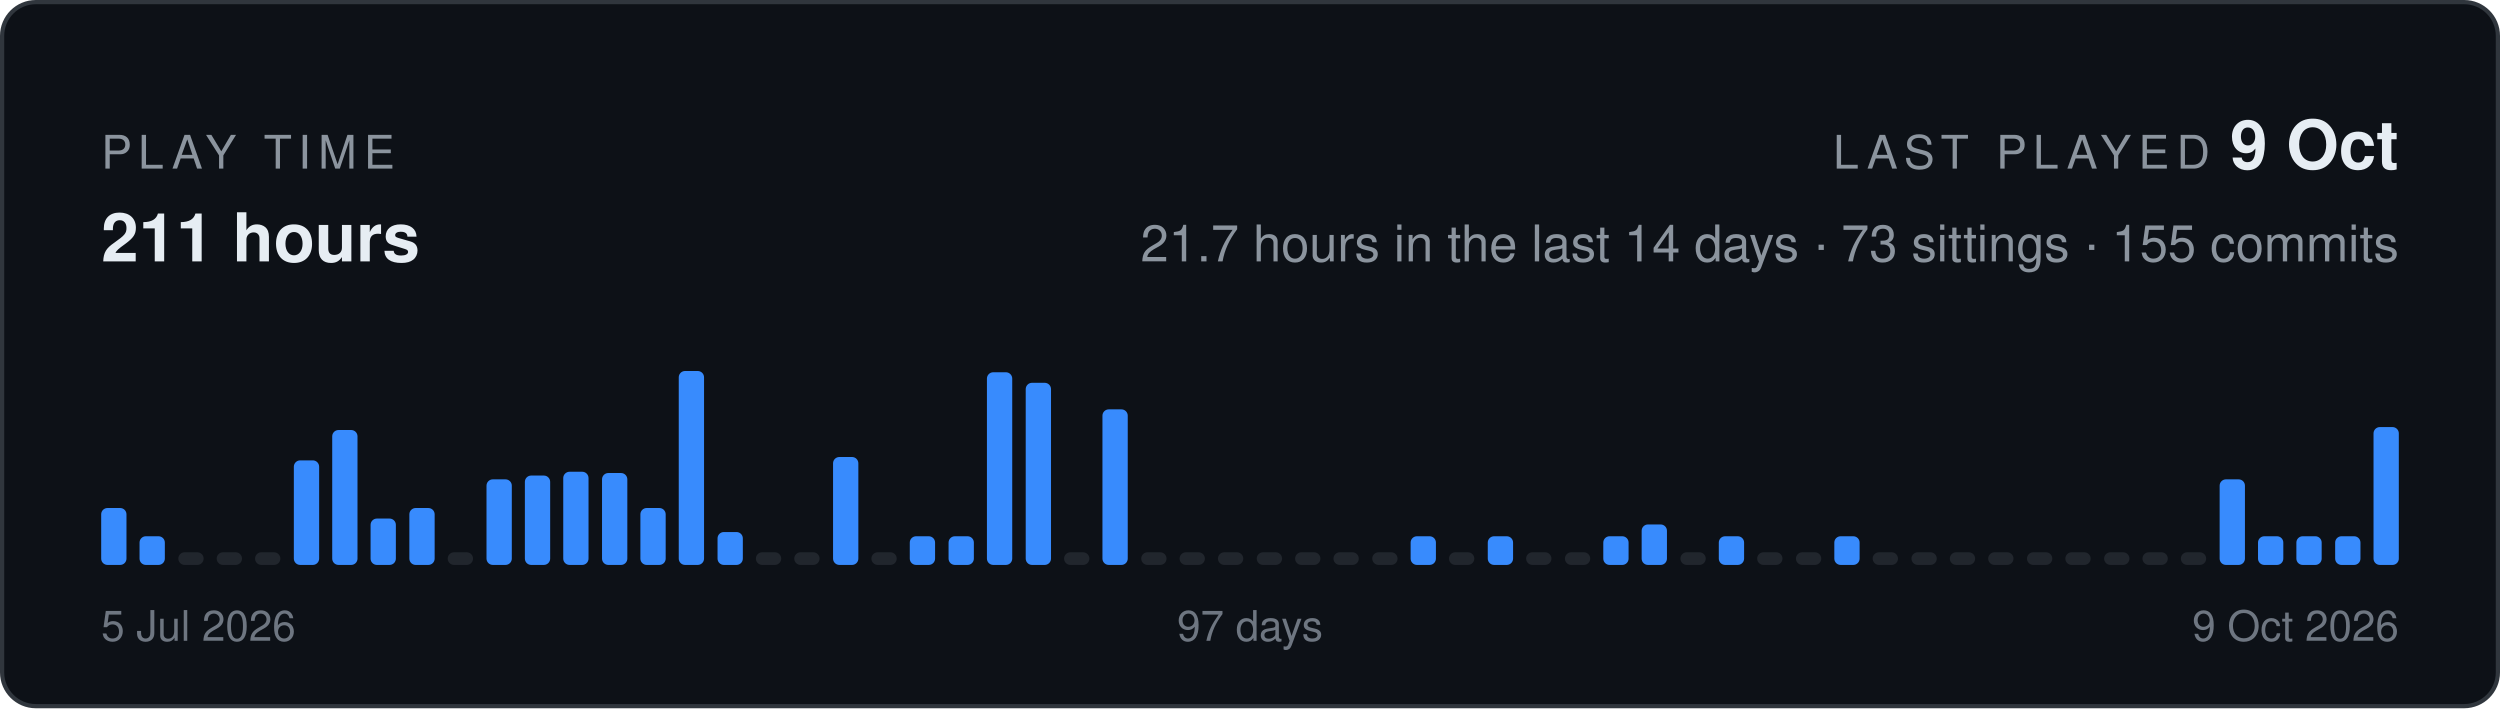
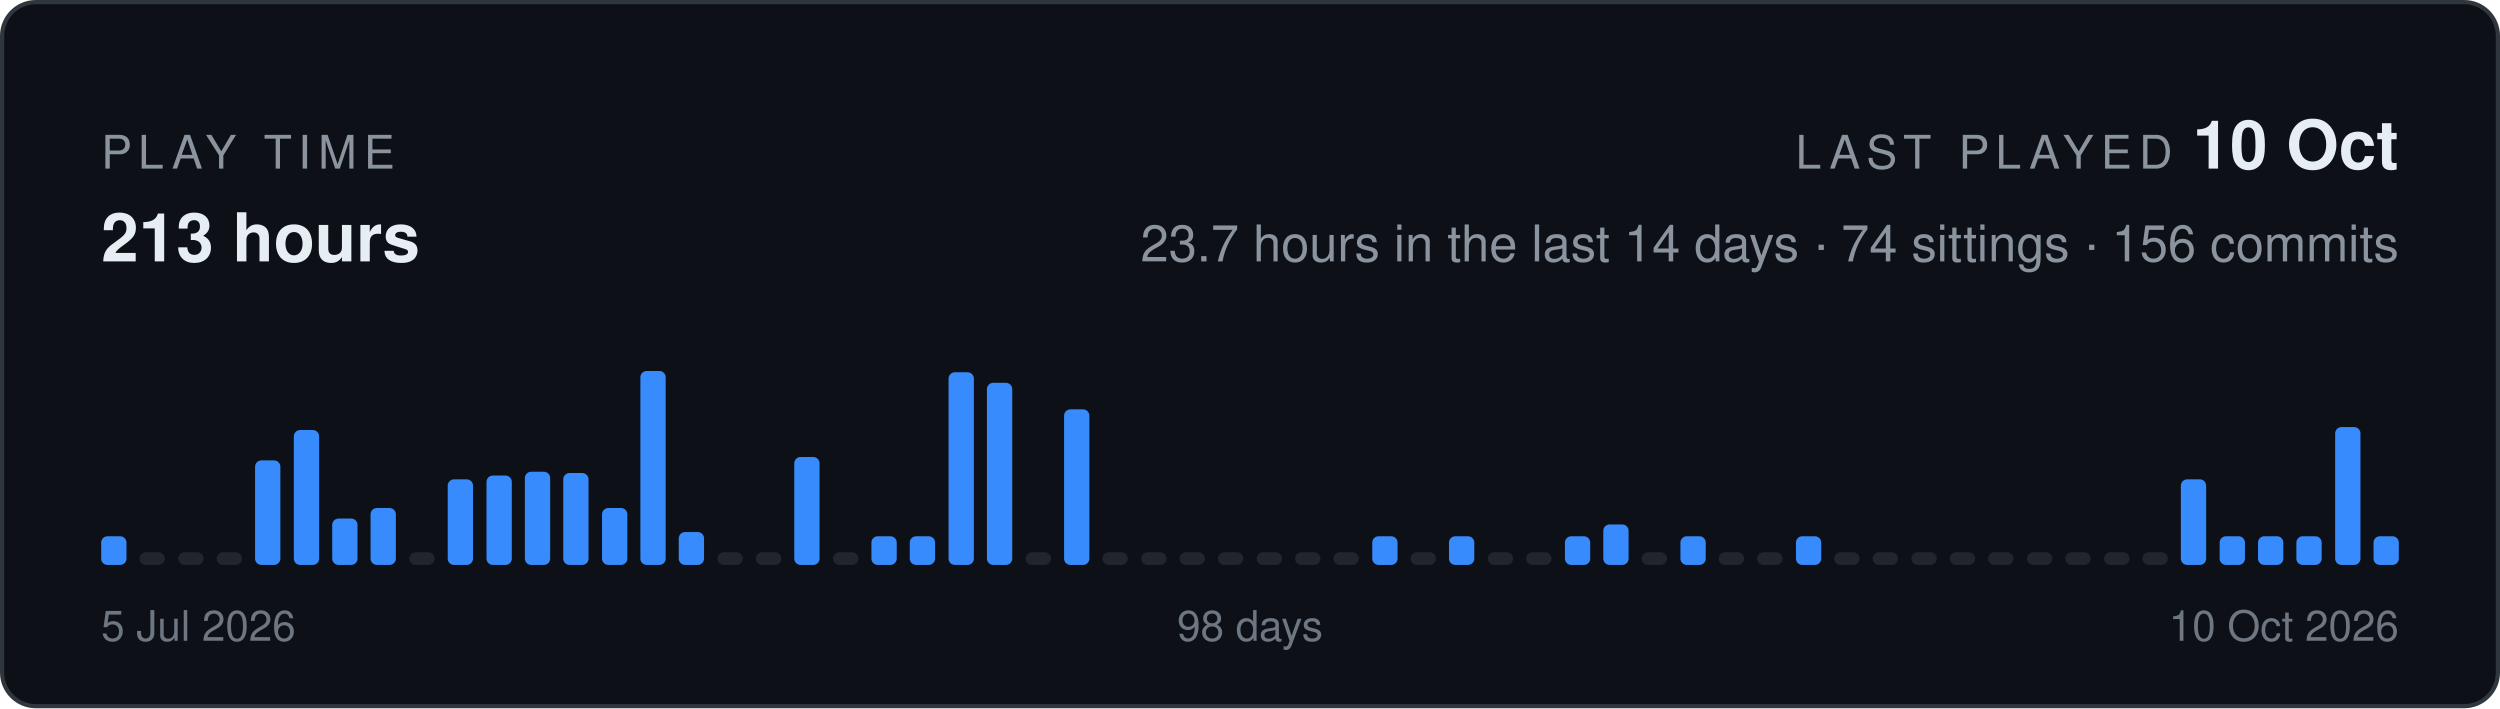
- <svg xmlns="http://www.w3.org/2000/svg" width="593" height="168" viewBox="0 0 593 168" role="img" aria-label="Play time: 211 hours over 155 commits, last played 9 Oct">
+ <svg xmlns="http://www.w3.org/2000/svg" width="593" height="168" viewBox="0 0 593 168" role="img" aria-label="Play time: 213 hours over 156 commits, last played 10 Oct">
  <style>
    .card { fill: #0d1117; stroke: #30363d }
    text { font-family: -apple-system, BlinkMacSystemFont, "Segoe UI", Helvetica, Arial, sans-serif }
    .label { font-size: 11px; letter-spacing: 1.7px; fill: #8b949e }
    .stat { font-size: 16px; font-weight: 600; letter-spacing: normal; fill: #e6edf3 }
    .note { font-size: 12px; fill: #8b949e }
    .axis { font-size: 10px; fill: #6e7681 }
    .bar { fill: #388bfd }
    .bar-quiet { fill: #21262d }
  </style>
  <rect class="card" x="0.5" y="0.5" width="592" height="167" rx="8" />
  <text class="label" x="24" y="40">PLAY TIME</text>
-   <text class="stat" x="24" y="62">211 hours</text>
-   <text class="label" x="569" y="40" text-anchor="end">LAST PLAYED <tspan class="stat">9 Oct</tspan>
+   <text class="stat" x="24" y="62">213 hours</text>
+   <text class="label" x="569" y="40" text-anchor="end">LAST PLAYED <tspan class="stat">10 Oct</tspan>
  </text>
-   <text class="note" x="569" y="62" text-anchor="end">21.7 hours in the last 14 days   ·   73 sittings   ·   155 commits</text>
-   <rect class="bar" x="24.0" y="120.5" width="6" height="13.5" rx="1.5" />
-   <rect class="bar" x="33.1" y="127.2" width="6" height="6.8" rx="1.5" />
+   <text class="note" x="569" y="62" text-anchor="end">23.7 hours in the last 14 days   ·   74 sittings   ·   156 commits</text>
+   <rect class="bar" x="24.0" y="127.2" width="6" height="6.8" rx="1.5" />
+   <rect class="bar-quiet" x="33.1" y="131.0" width="6" height="3.0" rx="1.5" />
  <rect class="bar-quiet" x="42.3" y="131.0" width="6" height="3.0" rx="1.5" />
  <rect class="bar-quiet" x="51.4" y="131.0" width="6" height="3.0" rx="1.5" />
-   <rect class="bar-quiet" x="60.5" y="131.0" width="6" height="3.0" rx="1.5" />
-   <rect class="bar" x="69.7" y="109.2" width="6" height="24.8" rx="1.5" />
-   <rect class="bar" x="78.8" y="102.0" width="6" height="32.0" rx="1.5" />
-   <rect class="bar" x="87.9" y="123.0" width="6" height="11.0" rx="1.5" />
-   <rect class="bar" x="97.1" y="120.5" width="6" height="13.5" rx="1.5" />
-   <rect class="bar-quiet" x="106.2" y="131.0" width="6" height="3.0" rx="1.5" />
-   <rect class="bar" x="115.4" y="113.7" width="6" height="20.3" rx="1.5" />
-   <rect class="bar" x="124.5" y="112.8" width="6" height="21.2" rx="1.5" />
-   <rect class="bar" x="133.6" y="111.9" width="6" height="22.1" rx="1.5" />
-   <rect class="bar" x="142.8" y="112.2" width="6" height="21.8" rx="1.5" />
-   <rect class="bar" x="151.9" y="120.5" width="6" height="13.5" rx="1.5" />
-   <rect class="bar" x="161.0" y="88.0" width="6" height="46.0" rx="1.5" />
-   <rect class="bar" x="170.2" y="126.2" width="6" height="7.8" rx="1.5" />
+   <rect class="bar" x="60.5" y="109.2" width="6" height="24.8" rx="1.5" />
+   <rect class="bar" x="69.7" y="102.0" width="6" height="32.0" rx="1.5" />
+   <rect class="bar" x="78.8" y="123.0" width="6" height="11.0" rx="1.5" />
+   <rect class="bar" x="87.9" y="120.5" width="6" height="13.5" rx="1.5" />
+   <rect class="bar-quiet" x="97.1" y="131.0" width="6" height="3.0" rx="1.5" />
+   <rect class="bar" x="106.2" y="113.7" width="6" height="20.3" rx="1.5" />
+   <rect class="bar" x="115.4" y="112.8" width="6" height="21.2" rx="1.5" />
+   <rect class="bar" x="124.5" y="111.9" width="6" height="22.1" rx="1.5" />
+   <rect class="bar" x="133.6" y="112.2" width="6" height="21.8" rx="1.5" />
+   <rect class="bar" x="142.8" y="120.5" width="6" height="13.5" rx="1.5" />
+   <rect class="bar" x="151.9" y="88.0" width="6" height="46.0" rx="1.5" />
+   <rect class="bar" x="161.0" y="126.2" width="6" height="7.8" rx="1.5" />
+   <rect class="bar-quiet" x="170.2" y="131.0" width="6" height="3.0" rx="1.5" />
  <rect class="bar-quiet" x="179.3" y="131.0" width="6" height="3.0" rx="1.5" />
-   <rect class="bar-quiet" x="188.4" y="131.0" width="6" height="3.0" rx="1.5" />
-   <rect class="bar" x="197.6" y="108.4" width="6" height="25.6" rx="1.5" />
-   <rect class="bar-quiet" x="206.7" y="131.0" width="6" height="3.0" rx="1.5" />
+   <rect class="bar" x="188.4" y="108.4" width="6" height="25.6" rx="1.5" />
+   <rect class="bar-quiet" x="197.6" y="131.0" width="6" height="3.0" rx="1.5" />
+   <rect class="bar" x="206.7" y="127.2" width="6" height="6.8" rx="1.5" />
  <rect class="bar" x="215.8" y="127.2" width="6" height="6.8" rx="1.5" />
-   <rect class="bar" x="225.0" y="127.2" width="6" height="6.8" rx="1.5" />
-   <rect class="bar" x="234.1" y="88.3" width="6" height="45.7" rx="1.5" />
-   <rect class="bar" x="243.3" y="90.8" width="6" height="43.2" rx="1.5" />
-   <rect class="bar-quiet" x="252.4" y="131.0" width="6" height="3.0" rx="1.5" />
-   <rect class="bar" x="261.5" y="97.1" width="6" height="36.9" rx="1.5" />
+   <rect class="bar" x="225.0" y="88.3" width="6" height="45.7" rx="1.5" />
+   <rect class="bar" x="234.1" y="90.8" width="6" height="43.2" rx="1.5" />
+   <rect class="bar-quiet" x="243.3" y="131.0" width="6" height="3.0" rx="1.5" />
+   <rect class="bar" x="252.4" y="97.1" width="6" height="36.9" rx="1.5" />
+   <rect class="bar-quiet" x="261.5" y="131.0" width="6" height="3.0" rx="1.5" />
  <rect class="bar-quiet" x="270.7" y="131.0" width="6" height="3.0" rx="1.5" />
  <rect class="bar-quiet" x="279.8" y="131.0" width="6" height="3.0" rx="1.5" />
  <rect class="bar-quiet" x="288.9" y="131.0" width="6" height="3.0" rx="1.5" />
  <rect class="bar-quiet" x="298.1" y="131.0" width="6" height="3.0" rx="1.5" />
  <rect class="bar-quiet" x="307.2" y="131.0" width="6" height="3.0" rx="1.5" />
  <rect class="bar-quiet" x="316.3" y="131.0" width="6" height="3.0" rx="1.5" />
-   <rect class="bar-quiet" x="325.5" y="131.0" width="6" height="3.0" rx="1.5" />
-   <rect class="bar" x="334.6" y="127.2" width="6" height="6.8" rx="1.5" />
-   <rect class="bar-quiet" x="343.7" y="131.0" width="6" height="3.0" rx="1.5" />
-   <rect class="bar" x="352.9" y="127.2" width="6" height="6.8" rx="1.5" />
+   <rect class="bar" x="325.5" y="127.2" width="6" height="6.8" rx="1.5" />
+   <rect class="bar-quiet" x="334.6" y="131.0" width="6" height="3.0" rx="1.5" />
+   <rect class="bar" x="343.7" y="127.2" width="6" height="6.8" rx="1.5" />
+   <rect class="bar-quiet" x="352.9" y="131.0" width="6" height="3.0" rx="1.5" />
  <rect class="bar-quiet" x="362.0" y="131.0" width="6" height="3.0" rx="1.5" />
-   <rect class="bar-quiet" x="371.2" y="131.0" width="6" height="3.0" rx="1.5" />
-   <rect class="bar" x="380.3" y="127.2" width="6" height="6.8" rx="1.5" />
-   <rect class="bar" x="389.4" y="124.4" width="6" height="9.6" rx="1.5" />
-   <rect class="bar-quiet" x="398.6" y="131.0" width="6" height="3.0" rx="1.5" />
-   <rect class="bar" x="407.7" y="127.2" width="6" height="6.8" rx="1.5" />
+   <rect class="bar" x="371.2" y="127.2" width="6" height="6.8" rx="1.5" />
+   <rect class="bar" x="380.3" y="124.4" width="6" height="9.6" rx="1.5" />
+   <rect class="bar-quiet" x="389.4" y="131.0" width="6" height="3.0" rx="1.5" />
+   <rect class="bar" x="398.6" y="127.2" width="6" height="6.8" rx="1.5" />
+   <rect class="bar-quiet" x="407.7" y="131.0" width="6" height="3.0" rx="1.5" />
  <rect class="bar-quiet" x="416.8" y="131.0" width="6" height="3.0" rx="1.5" />
-   <rect class="bar-quiet" x="426.0" y="131.0" width="6" height="3.0" rx="1.5" />
-   <rect class="bar" x="435.1" y="127.2" width="6" height="6.8" rx="1.5" />
+   <rect class="bar" x="426.0" y="127.2" width="6" height="6.8" rx="1.5" />
+   <rect class="bar-quiet" x="435.1" y="131.0" width="6" height="3.0" rx="1.5" />
  <rect class="bar-quiet" x="444.2" y="131.0" width="6" height="3.0" rx="1.5" />
  <rect class="bar-quiet" x="453.4" y="131.0" width="6" height="3.0" rx="1.5" />
  <rect class="bar-quiet" x="462.5" y="131.0" width="6" height="3.0" rx="1.5" />
  <rect class="bar-quiet" x="471.6" y="131.0" width="6" height="3.0" rx="1.5" />
  <rect class="bar-quiet" x="480.8" y="131.0" width="6" height="3.0" rx="1.5" />
  <rect class="bar-quiet" x="489.9" y="131.0" width="6" height="3.0" rx="1.5" />
  <rect class="bar-quiet" x="499.1" y="131.0" width="6" height="3.0" rx="1.5" />
  <rect class="bar-quiet" x="508.2" y="131.0" width="6" height="3.0" rx="1.5" />
-   <rect class="bar-quiet" x="517.3" y="131.0" width="6" height="3.0" rx="1.5" />
-   <rect class="bar" x="526.5" y="113.7" width="6" height="20.3" rx="1.5" />
+   <rect class="bar" x="517.3" y="113.7" width="6" height="20.3" rx="1.5" />
+   <rect class="bar" x="526.5" y="127.2" width="6" height="6.8" rx="1.5" />
  <rect class="bar" x="535.6" y="127.2" width="6" height="6.8" rx="1.5" />
  <rect class="bar" x="544.7" y="127.2" width="6" height="6.8" rx="1.5" />
-   <rect class="bar" x="553.9" y="127.2" width="6" height="6.8" rx="1.5" />
-   <rect class="bar" x="563.0" y="101.3" width="6" height="32.7" rx="1.5" />
+   <rect class="bar" x="553.9" y="101.3" width="6" height="32.7" rx="1.5" />
+   <rect class="bar" x="563.0" y="127.2" width="6" height="6.8" rx="1.5" />
  <text class="axis" x="24" y="152">5 Jul 2026</text>
-   <text class="axis" x="296.5" y="152" text-anchor="middle">97 days</text>
-   <text class="axis" x="569" y="152" text-anchor="end">9 Oct 2026</text>
+   <text class="axis" x="296.5" y="152" text-anchor="middle">98 days</text>
+   <text class="axis" x="569" y="152" text-anchor="end">10 Oct 2026</text>
</svg>
